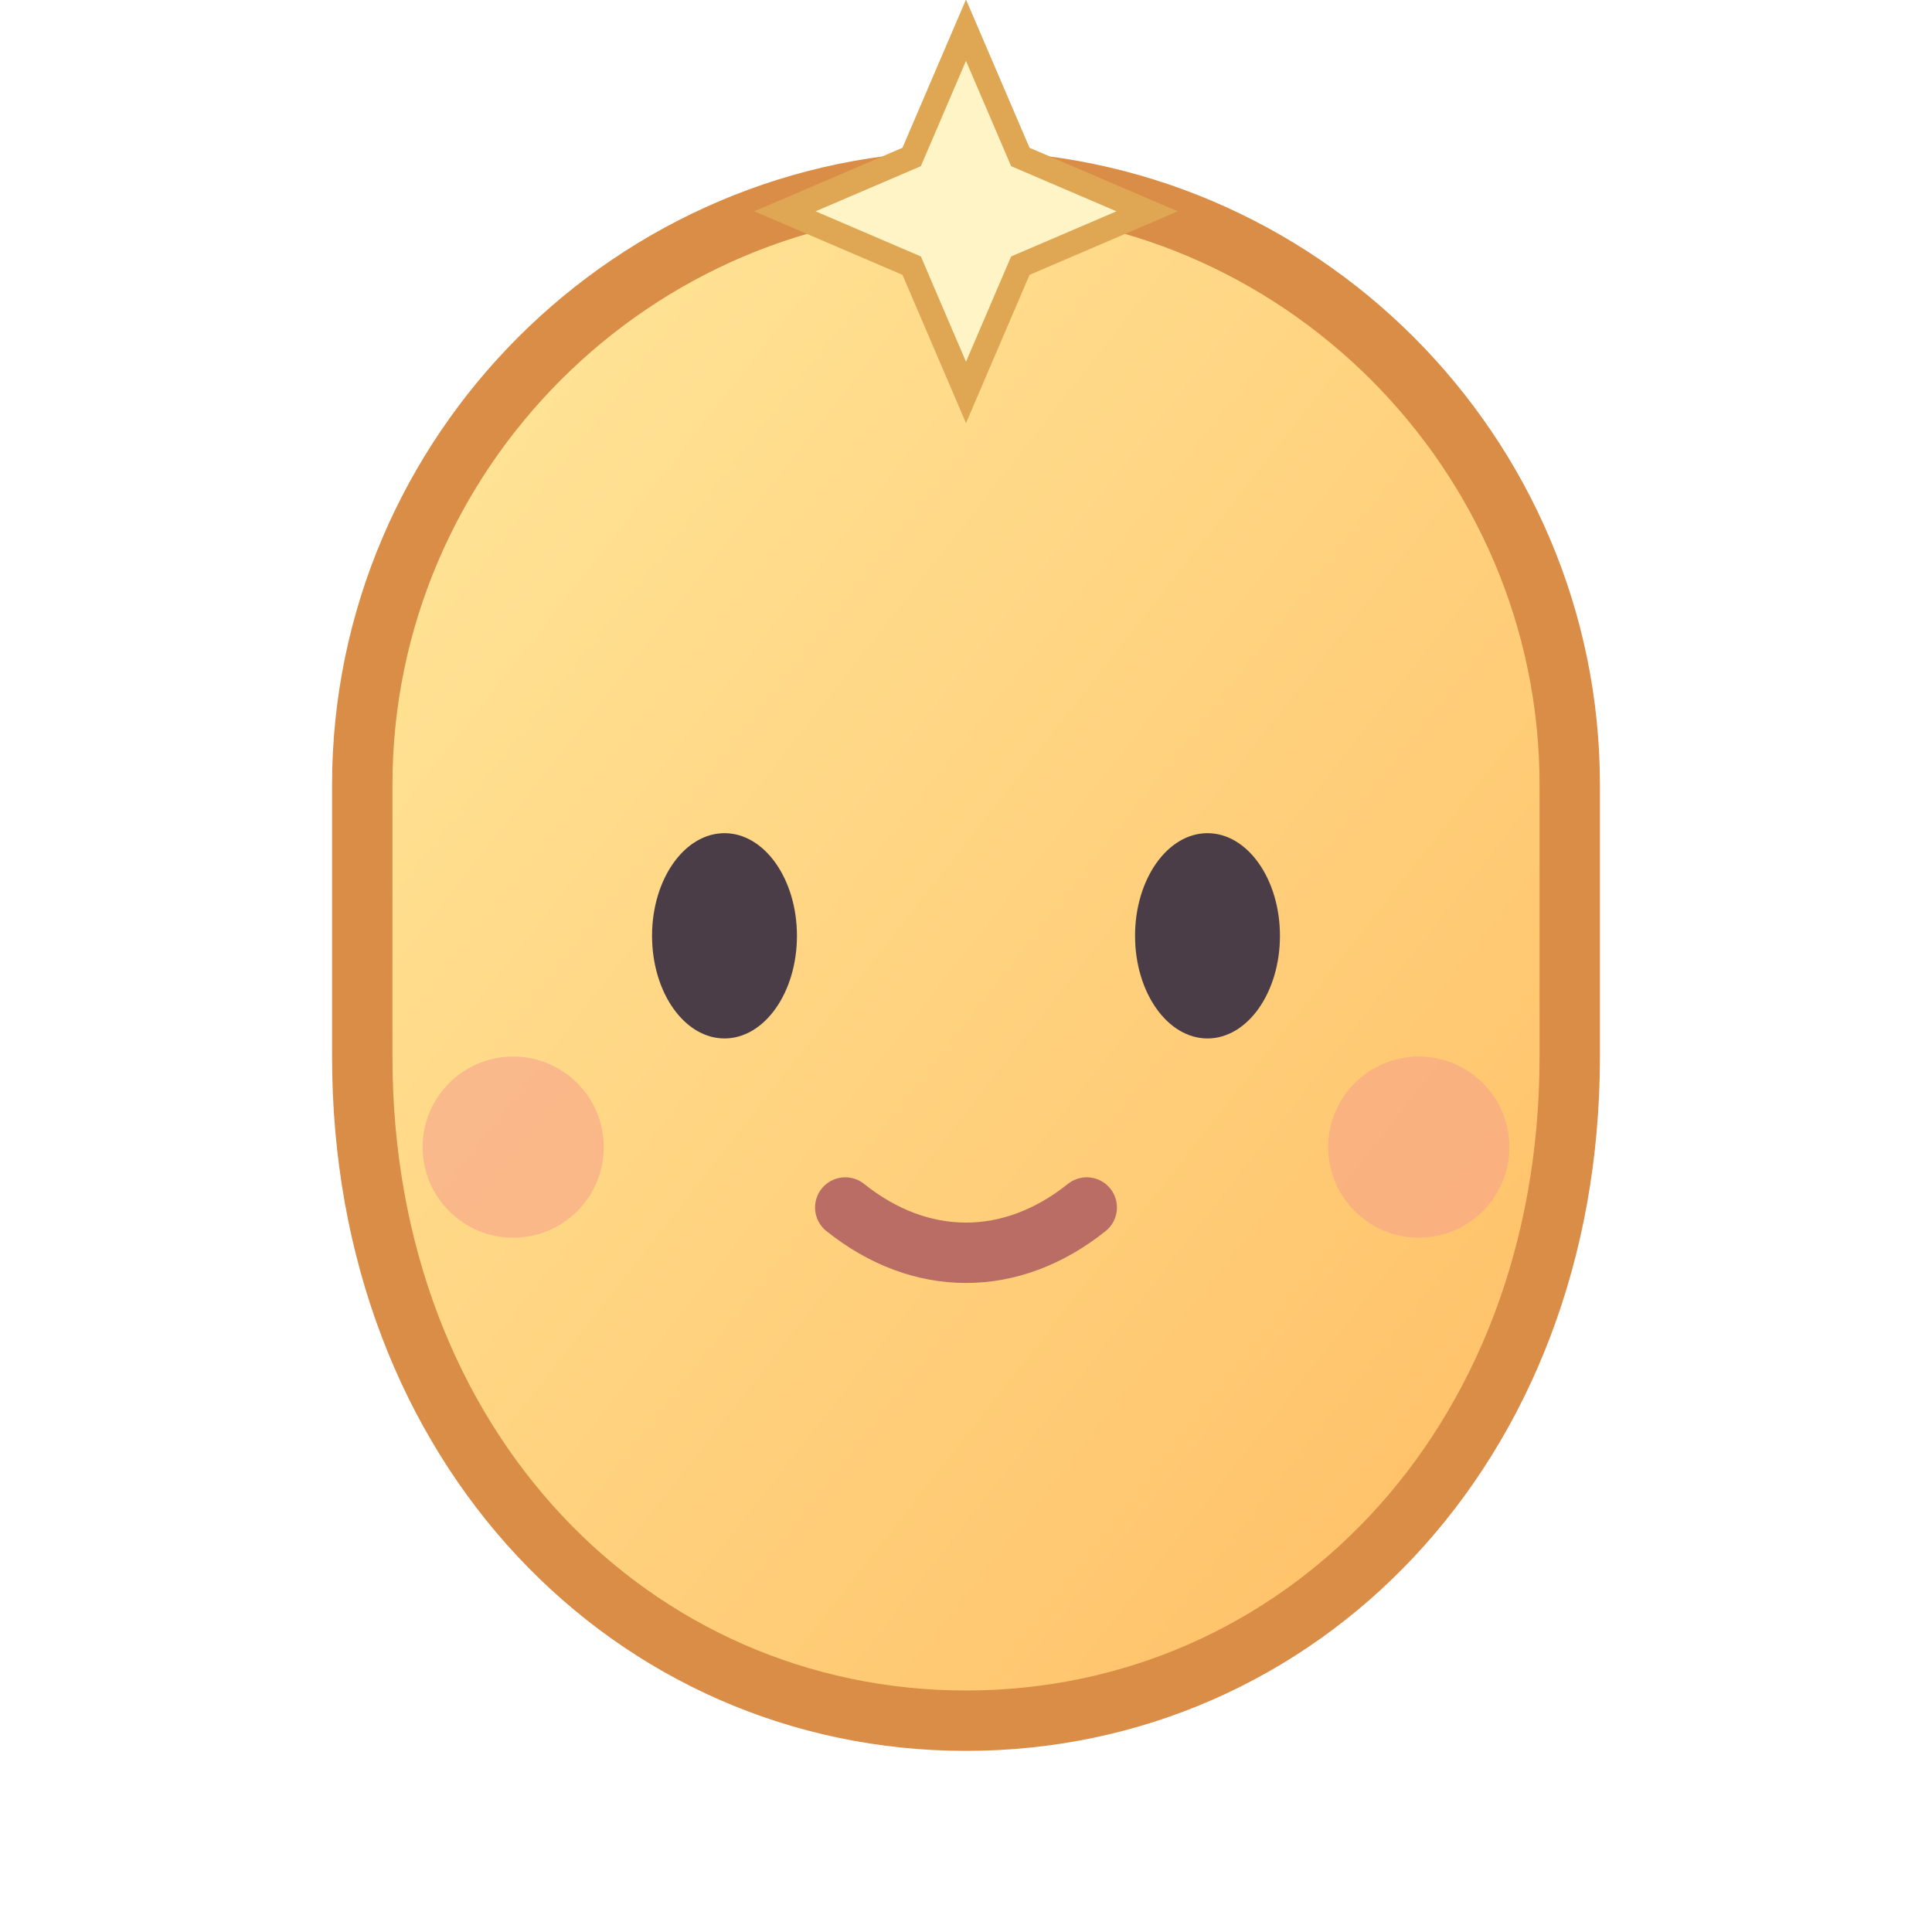
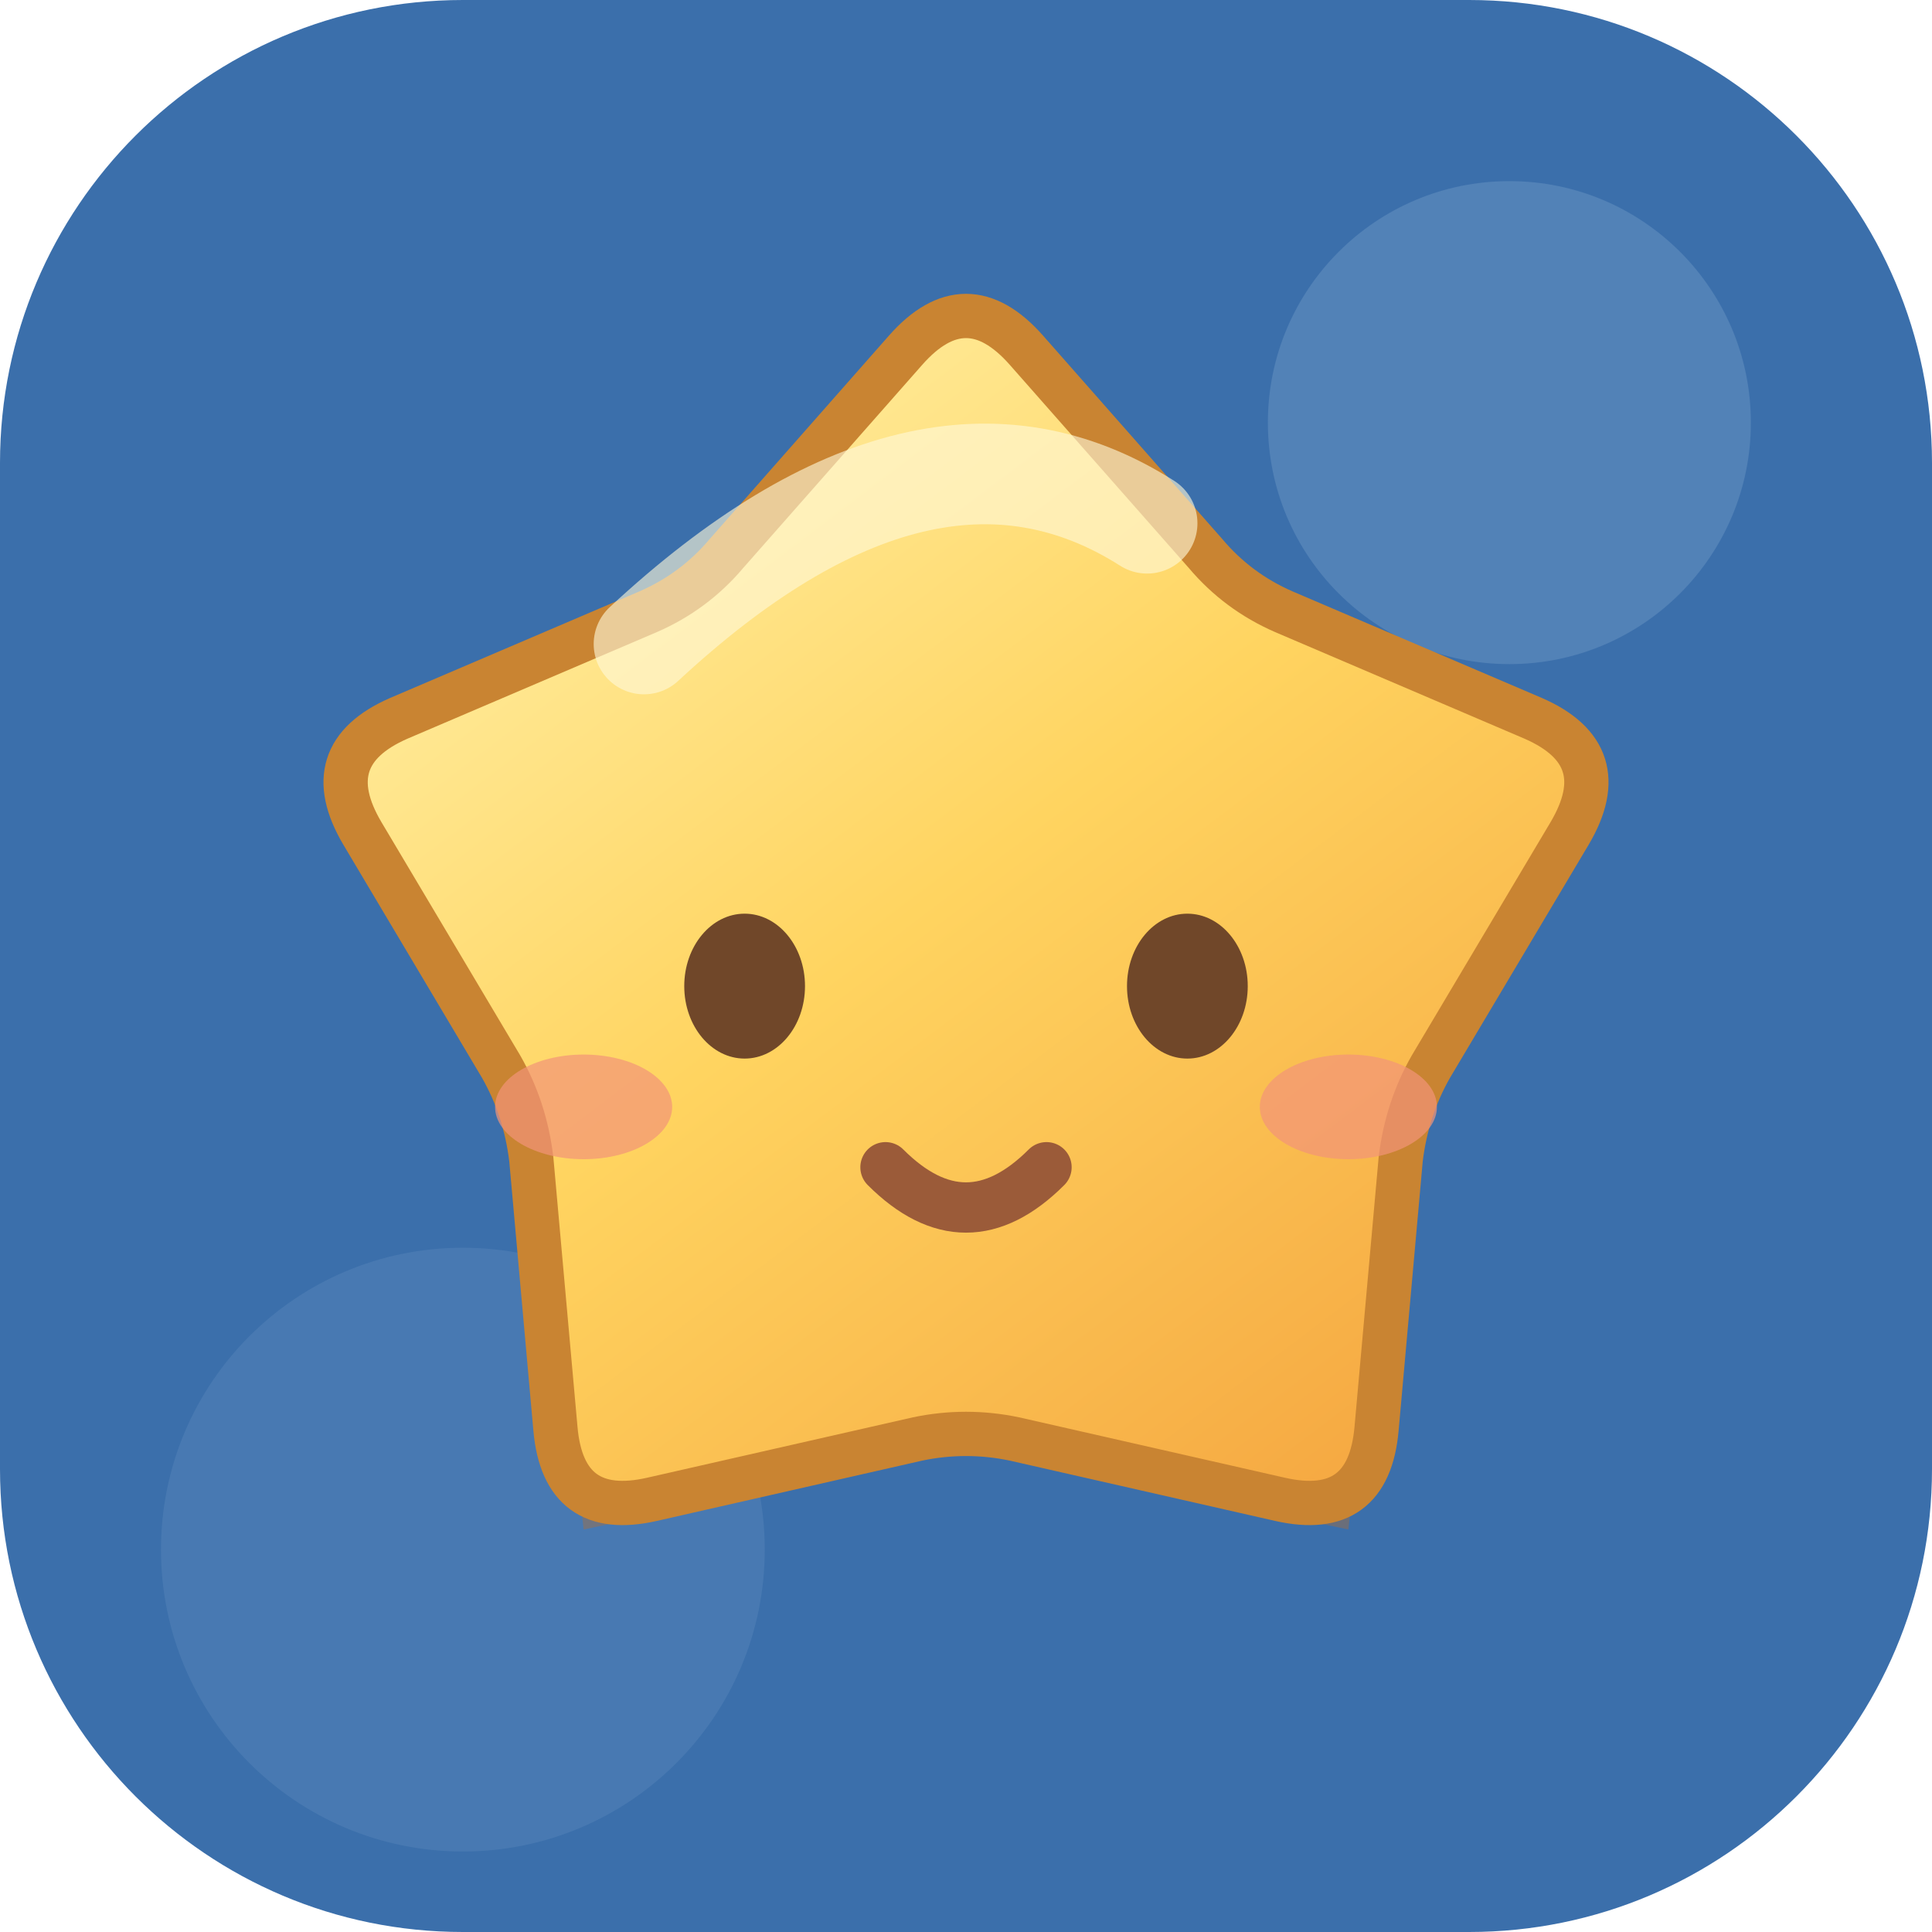
- <svg xmlns="http://www.w3.org/2000/svg" viewBox="0 0 64 64" role="img" aria-label="JellyHere">
+ <svg xmlns="http://www.w3.org/2000/svg" viewBox="0 0 96 96" role="img" aria-label="果冻 JellyHere">
  <defs>
-     <linearGradient id="j" x2="1" y2="1">
-       <stop stop-color="#ffe89c" />
-       <stop offset="1" stop-color="#ffbd63" />
+     <linearGradient id="jelly-star" x1="12%" y1="2%" x2="88%" y2="98%">
+       <stop stop-color="#FFF2AC" />
+       <stop offset="48%" stop-color="#FFD460" />
+       <stop offset="100%" stop-color="#F5A640" />
    </linearGradient>
  </defs>
-   <path d="M32 6c11 0 20 9 20 20v9c0 13-9 22-20 22S12 48 12 35v-9C12 15 21 6 32 6Z" fill="url(#j)" stroke="#d98d47" stroke-width="2" />
-   <ellipse cx="24" cy="31" rx="2.4" ry="3.4" fill="#4b3d48" />
-   <ellipse cx="40" cy="31" rx="2.4" ry="3.4" fill="#4b3d48" />
-   <path d="M28 40c2.5 2 5.5 2 8 0" fill="none" stroke="#b96d64" stroke-width="2" stroke-linecap="round" />
-   <circle cx="17" cy="38" r="3" fill="#f69e8d" opacity=".55" />
-   <circle cx="47" cy="38" r="3" fill="#f69e8d" opacity=".55" />
-   <path d="m32 1 1.8 4.2L38 7l-4.2 1.8L32 13l-1.8-4.2L26 7l4.2-1.8Z" fill="#fff4c5" stroke="#dfa653" stroke-width=".8" />
+   <g id="background">
+     <rect width="96" height="96" rx="23" fill="#3B6FAB" />
+     <circle cx="75" cy="21" r="12" fill="#83A9D0" opacity=".32" />
+     <circle cx="23" cy="77" r="15" fill="#83A9D0" opacity=".18" />
+   </g>
+   <g id="mascot">
+     <path d="M45 20 L60 30 L76 38 L69 55 L67 73 L48 69 L29 73 L27 55 L20 38 L36 30Z" fill="#B56B2B" opacity=".38" transform="translate(0 3)" />
+     <path d="M45 17.4 Q48 14 51 17.4 L59.9 27.5 Q61.5 29.4 63.8 30.4 L76.2 35.7 Q80.3 37.5 78 41.4 L71.1 53 Q69.9 55.1 69.6 57.6 L68.4 71 Q68 75.5 63.6 74.5 L50.4 71.5 Q48 71 45.6 71.5 L32.4 74.5 Q28 75.5 27.6 71 L26.4 57.6 Q26.1 55.1 24.9 53 L18 41.4 Q15.7 37.5 19.8 35.7 L32.2 30.4 Q34.5 29.4 36.1 27.5Z" fill="url(#jelly-star)" stroke="#C98432" stroke-width="2.2" />
+     <path d="M32 32 Q46 19 57 26" fill="none" stroke="#FFF9D8" stroke-width="5" stroke-linecap="round" opacity=".62" />
+     <ellipse cx="37" cy="49" rx="3" ry="3.6" fill="#704729" />
+     <ellipse cx="59" cy="49" rx="3" ry="3.6" fill="#704729" />
+     <path d="M44 58 Q48 62 52 58" fill="none" stroke="#9B5B39" stroke-width="2.5" stroke-linecap="round" />
+     <ellipse cx="29" cy="55" rx="4.4" ry="2.6" fill="#F29478" opacity=".7" />
+     <ellipse cx="67" cy="55" rx="4.4" ry="2.6" fill="#F29478" opacity=".7" />
+   </g>
</svg>
